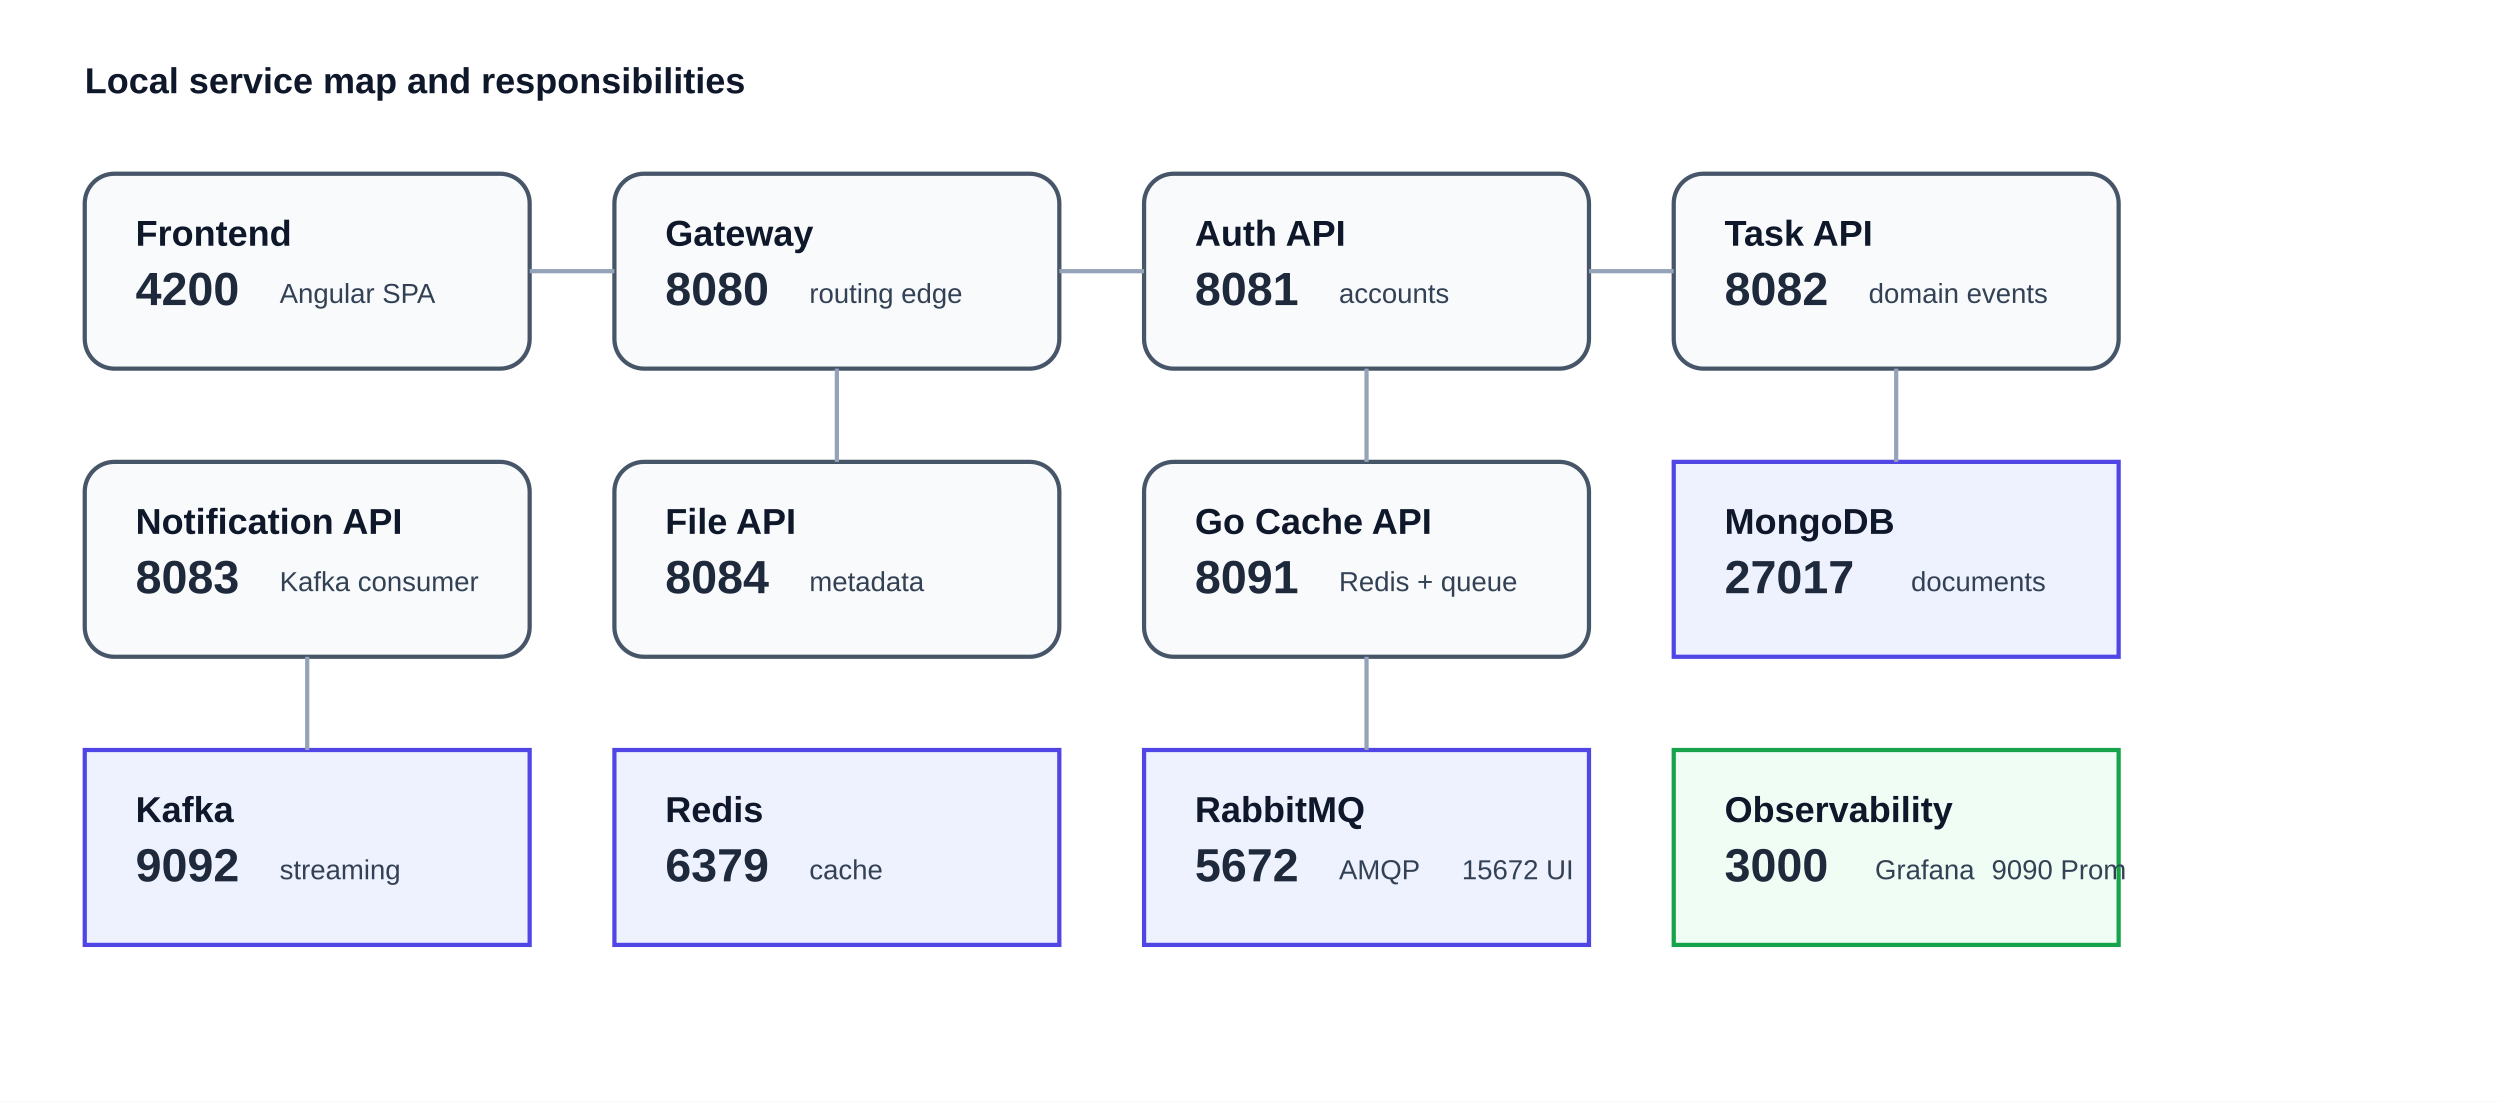
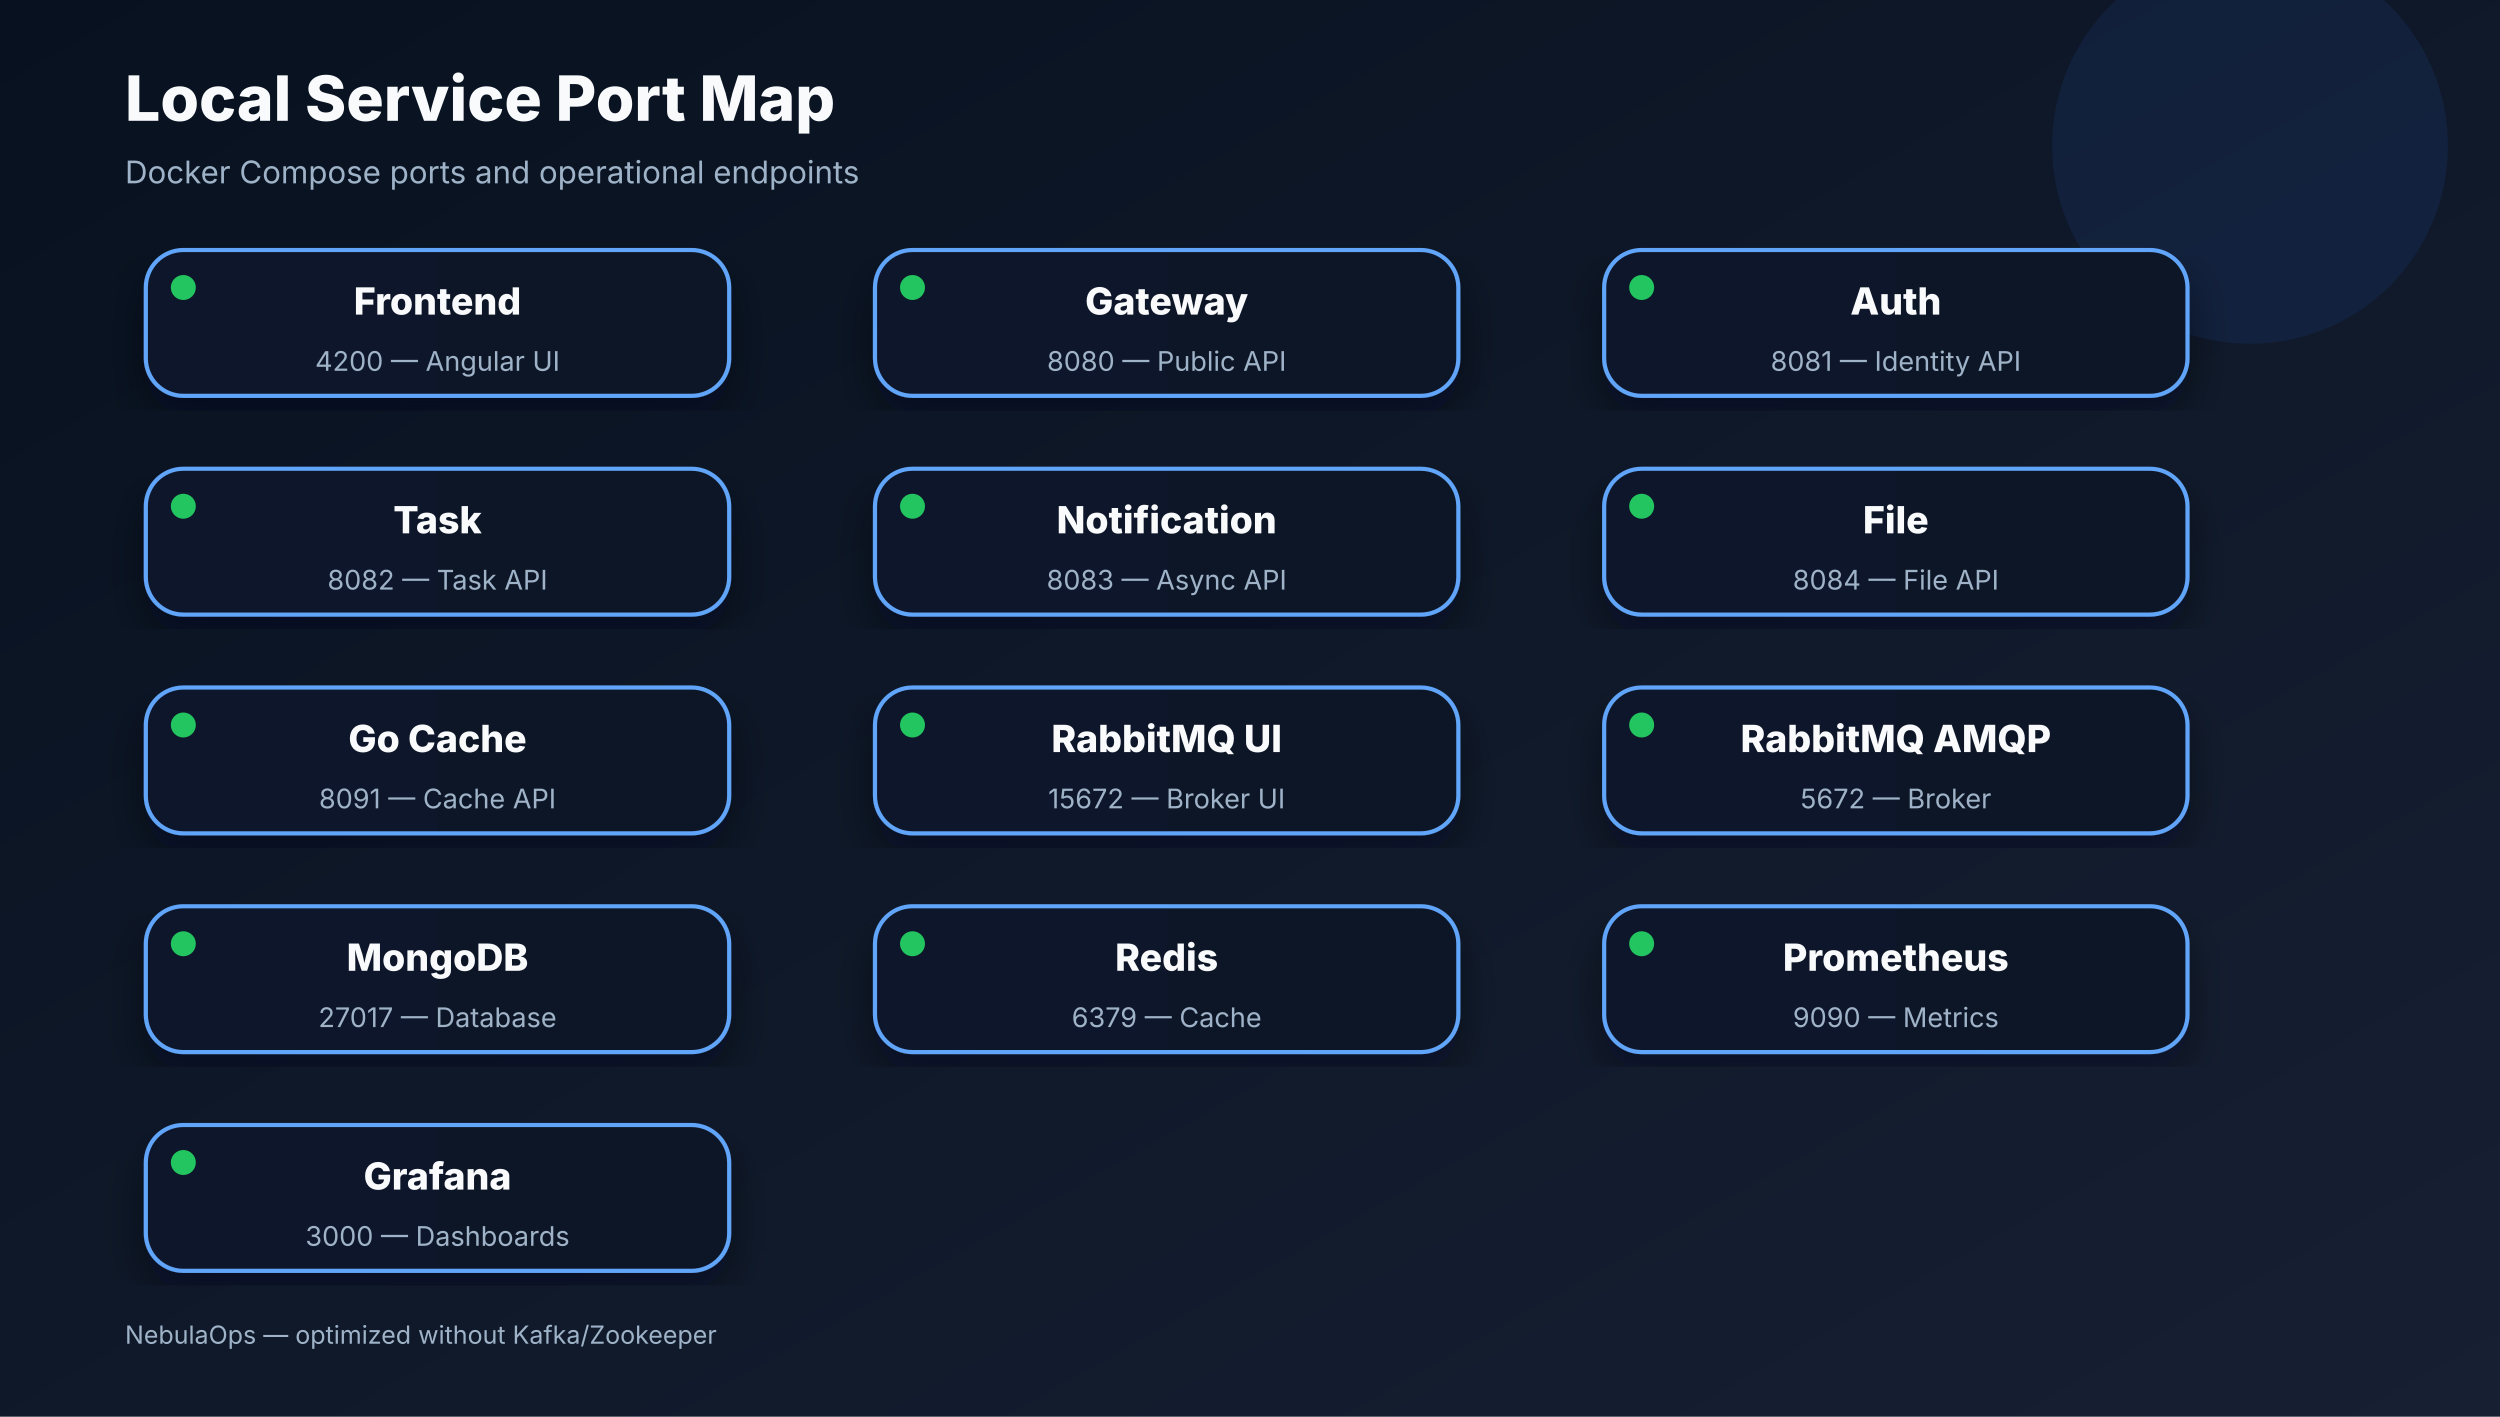
- <svg xmlns="http://www.w3.org/2000/svg" width="1180" height="520" viewBox="0 0 1180 520" role="img" aria-labelledby="title desc">
+ <svg xmlns="http://www.w3.org/2000/svg" width="1200" height="680" viewBox="0 0 1200 680" role="img" aria-label="Local Service Port Map">
  <defs>
+     <linearGradient id="bg" x1="0" x2="1" y1="0" y2="1">
+       <stop offset="0" stop-color="#07111f" />
+       <stop offset="1" stop-color="#172033" />
+     </linearGradient>
+     <linearGradient id="card" x1="0" x2="1">
+       <stop offset="0" stop-color="#0f172a" />
+       <stop offset="1" stop-color="#111827" />
+     </linearGradient>
+     <filter id="shadow">
+       <feDropShadow dx="0" dy="10" stdDeviation="10" flood-color="#020617" flood-opacity="0.45" />
+     </filter>
+     <marker id="arrow" markerWidth="12" markerHeight="12" refX="10" refY="6" orient="auto">
+       <path d="M2,2 L10,6 L2,10 Z" fill="#93c5fd" />
+     </marker>
    <style>
-             .card{fill:#f8fafc;stroke:#475569;stroke-width:2;rx:14}.data{fill:#eef2ff;stroke:#4f46e5;stroke-width:2}.ops{fill:#f0fdf4;stroke:#16a34a;stroke-width:2}.t{font:700
-             17px Arial,sans-serif;fill:#0f172a}.s{font:13px Arial,sans-serif;fill:#334155}.p{font:700 22px
-             Arial,sans-serif;fill:#1e293b}.line{stroke:#94a3b8;stroke-width:2;fill:none}
+             .card{filter:url(#shadow);animation:float 5s ease-in-out infinite;}
+             .line{stroke:#93c5fd;stroke-width:2.6;fill:none;marker-end:url(#arrow);stroke-dasharray:7 7;animation:dash
+             1.7s linear infinite;}
+             .title{fill:#f8fafc;font-family:Inter,Segoe UI,Arial,sans-serif;font-weight:800;}
+             .sub{fill:#9fb3c8;font-family:Inter,Segoe UI,Arial,sans-serif;}
+             @keyframes dash{to{stroke-dashoffset:-28;}}
+             @keyframes float{0%,100%{transform:translateY(0)}50%{transform:translateY(-3px)}}
+             @keyframes glow{0%,100%{opacity:.4}50%{opacity:1}}
        </style>
  </defs>
-   <rect width="1180" height="520" fill="#fff" />
-   <text x="40" y="44" class="t" font-size="24">Local service map and responsibilities</text>
-   <g transform="translate(40,82)">
-     <rect class="card" width="210" height="92" />
-     <text x="24" y="34" class="t">Frontend</text>
-     <text x="24" y="62" class="p">4200</text>
-     <text x="92" y="61" class="s">Angular SPA</text>
+   <rect width="1200" height="680" fill="url(#bg)" />
+   <circle cx="1080" cy="70" r="95" fill="#2563eb" opacity="0.10">
+     <animate attributeName="r" values="85;110;85" dur="6s" repeatCount="indefinite" />
+   </circle>
+   <text x="60" y="58" font-size="30" class="title">Local Service Port Map</text>
+   <text x="60" y="88" font-size="15" class="sub">Docker Compose ports and operational endpoints</text>
+   <g class="card">
+     <rect x="70" y="120" width="280" height="70" rx="18" fill="url(#card)" stroke="#60a5fa" stroke-width="2" />
+     <rect x="82.0" y="132.0" width="12" height="12" rx="6" fill="#22c55e">
+       <animate attributeName="opacity" values=".35;1;.35" dur="2.4s" repeatCount="indefinite" />
+     </rect>
+     <text x="210.0" y="151.0" text-anchor="middle" font-size="18" class="title">Frontend</text>
+     <text x="210.0" y="178.0" text-anchor="middle" font-size="13" class="sub">4200 — Angular UI</text>
  </g>
-   <g transform="translate(290,82)">
-     <rect class="card" width="210" height="92" />
-     <text x="24" y="34" class="t">Gateway</text>
-     <text x="24" y="62" class="p">8080</text>
-     <text x="92" y="61" class="s">routing edge</text>
+   <g class="card">
+     <rect x="420" y="120" width="280" height="70" rx="18" fill="url(#card)" stroke="#60a5fa" stroke-width="2" />
+     <rect x="432.0" y="132.0" width="12" height="12" rx="6" fill="#22c55e">
+       <animate attributeName="opacity" values=".35;1;.35" dur="2.4s" repeatCount="indefinite" />
+     </rect>
+     <text x="560.0" y="151.0" text-anchor="middle" font-size="18" class="title">Gateway</text>
+     <text x="560.0" y="178.0" text-anchor="middle" font-size="13" class="sub">8080 — Public API</text>
  </g>
-   <g transform="translate(540,82)">
-     <rect class="card" width="210" height="92" />
-     <text x="24" y="34" class="t">Auth API</text>
-     <text x="24" y="62" class="p">8081</text>
-     <text x="92" y="61" class="s">accounts</text>
+   <g class="card">
+     <rect x="770" y="120" width="280" height="70" rx="18" fill="url(#card)" stroke="#60a5fa" stroke-width="2" />
+     <rect x="782.0" y="132.0" width="12" height="12" rx="6" fill="#22c55e">
+       <animate attributeName="opacity" values=".35;1;.35" dur="2.4s" repeatCount="indefinite" />
+     </rect>
+     <text x="910.0" y="151.0" text-anchor="middle" font-size="18" class="title">Auth</text>
+     <text x="910.0" y="178.0" text-anchor="middle" font-size="13" class="sub">8081 — Identity API</text>
  </g>
-   <g transform="translate(790,82)">
-     <rect class="card" width="210" height="92" />
-     <text x="24" y="34" class="t">Task API</text>
-     <text x="24" y="62" class="p">8082</text>
-     <text x="92" y="61" class="s">domain events</text>
+   <g class="card">
+     <rect x="70" y="225" width="280" height="70" rx="18" fill="url(#card)" stroke="#60a5fa" stroke-width="2" />
+     <rect x="82.0" y="237.0" width="12" height="12" rx="6" fill="#22c55e">
+       <animate attributeName="opacity" values=".35;1;.35" dur="2.4s" repeatCount="indefinite" />
+     </rect>
+     <text x="210.0" y="256.0" text-anchor="middle" font-size="18" class="title">Task</text>
+     <text x="210.0" y="283.0" text-anchor="middle" font-size="13" class="sub">8082 — Task API</text>
  </g>
-   <g transform="translate(40,218)">
-     <rect class="card" width="210" height="92" />
-     <text x="24" y="34" class="t">Notification API</text>
-     <text x="24" y="62" class="p">8083</text>
-     <text x="92" y="61" class="s">Kafka consumer</text>
+   <g class="card">
+     <rect x="420" y="225" width="280" height="70" rx="18" fill="url(#card)" stroke="#60a5fa" stroke-width="2" />
+     <rect x="432.0" y="237.0" width="12" height="12" rx="6" fill="#22c55e">
+       <animate attributeName="opacity" values=".35;1;.35" dur="2.4s" repeatCount="indefinite" />
+     </rect>
+     <text x="560.0" y="256.0" text-anchor="middle" font-size="18" class="title">Notification</text>
+     <text x="560.0" y="283.0" text-anchor="middle" font-size="13" class="sub">8083 — Async API</text>
  </g>
-   <g transform="translate(290,218)">
-     <rect class="card" width="210" height="92" />
-     <text x="24" y="34" class="t">File API</text>
-     <text x="24" y="62" class="p">8084</text>
-     <text x="92" y="61" class="s">metadata</text>
+   <g class="card">
+     <rect x="770" y="225" width="280" height="70" rx="18" fill="url(#card)" stroke="#60a5fa" stroke-width="2" />
+     <rect x="782.0" y="237.0" width="12" height="12" rx="6" fill="#22c55e">
+       <animate attributeName="opacity" values=".35;1;.35" dur="2.4s" repeatCount="indefinite" />
+     </rect>
+     <text x="910.0" y="256.0" text-anchor="middle" font-size="18" class="title">File</text>
+     <text x="910.0" y="283.0" text-anchor="middle" font-size="13" class="sub">8084 — File API</text>
  </g>
-   <g transform="translate(540,218)">
-     <rect class="card" width="210" height="92" />
-     <text x="24" y="34" class="t">Go Cache API</text>
-     <text x="24" y="62" class="p">8091</text>
-     <text x="92" y="61" class="s">Redis + queue</text>
+   <g class="card">
+     <rect x="70" y="330" width="280" height="70" rx="18" fill="url(#card)" stroke="#60a5fa" stroke-width="2" />
+     <rect x="82.0" y="342.0" width="12" height="12" rx="6" fill="#22c55e">
+       <animate attributeName="opacity" values=".35;1;.35" dur="2.4s" repeatCount="indefinite" />
+     </rect>
+     <text x="210.0" y="361.0" text-anchor="middle" font-size="18" class="title">Go Cache</text>
+     <text x="210.0" y="388.0" text-anchor="middle" font-size="13" class="sub">8091 — Cache API</text>
  </g>
-   <g transform="translate(790,218)">
-     <rect class="data" width="210" height="92" />
-     <text x="24" y="34" class="t">MongoDB</text>
-     <text x="24" y="62" class="p">27017</text>
-     <text x="112" y="61" class="s">documents</text>
+   <g class="card">
+     <rect x="420" y="330" width="280" height="70" rx="18" fill="url(#card)" stroke="#60a5fa" stroke-width="2" />
+     <rect x="432.0" y="342.0" width="12" height="12" rx="6" fill="#22c55e">
+       <animate attributeName="opacity" values=".35;1;.35" dur="2.4s" repeatCount="indefinite" />
+     </rect>
+     <text x="560.0" y="361.0" text-anchor="middle" font-size="18" class="title">RabbitMQ UI</text>
+     <text x="560.0" y="388.0" text-anchor="middle" font-size="13" class="sub">15672 — Broker UI</text>
  </g>
-   <g transform="translate(40,354)">
-     <rect class="data" width="210" height="92" />
-     <text x="24" y="34" class="t">Kafka</text>
-     <text x="24" y="62" class="p">9092</text>
-     <text x="92" y="61" class="s">streaming</text>
+   <g class="card">
+     <rect x="770" y="330" width="280" height="70" rx="18" fill="url(#card)" stroke="#60a5fa" stroke-width="2" />
+     <rect x="782.0" y="342.0" width="12" height="12" rx="6" fill="#22c55e">
+       <animate attributeName="opacity" values=".35;1;.35" dur="2.4s" repeatCount="indefinite" />
+     </rect>
+     <text x="910.0" y="361.0" text-anchor="middle" font-size="18" class="title">RabbitMQ AMQP</text>
+     <text x="910.0" y="388.0" text-anchor="middle" font-size="13" class="sub">5672 — Broker</text>
  </g>
-   <g transform="translate(290,354)">
-     <rect class="data" width="210" height="92" />
-     <text x="24" y="34" class="t">Redis</text>
-     <text x="24" y="62" class="p">6379</text>
-     <text x="92" y="61" class="s">cache</text>
+   <g class="card">
+     <rect x="70" y="435" width="280" height="70" rx="18" fill="url(#card)" stroke="#60a5fa" stroke-width="2" />
+     <rect x="82.0" y="447.0" width="12" height="12" rx="6" fill="#22c55e">
+       <animate attributeName="opacity" values=".35;1;.35" dur="2.4s" repeatCount="indefinite" />
+     </rect>
+     <text x="210.0" y="466.0" text-anchor="middle" font-size="18" class="title">MongoDB</text>
+     <text x="210.0" y="493.0" text-anchor="middle" font-size="13" class="sub">27017 — Database</text>
  </g>
-   <g transform="translate(540,354)">
-     <rect class="data" width="210" height="92" />
-     <text x="24" y="34" class="t">RabbitMQ</text>
-     <text x="24" y="62" class="p">5672</text>
-     <text x="92" y="61" class="s">AMQP</text>
-     <text x="150" y="61" class="s">15672 UI</text>
+   <g class="card">
+     <rect x="420" y="435" width="280" height="70" rx="18" fill="url(#card)" stroke="#60a5fa" stroke-width="2" />
+     <rect x="432.0" y="447.0" width="12" height="12" rx="6" fill="#22c55e">
+       <animate attributeName="opacity" values=".35;1;.35" dur="2.4s" repeatCount="indefinite" />
+     </rect>
+     <text x="560.0" y="466.0" text-anchor="middle" font-size="18" class="title">Redis</text>
+     <text x="560.0" y="493.0" text-anchor="middle" font-size="13" class="sub">6379 — Cache</text>
  </g>
-   <g transform="translate(790,354)">
-     <rect class="ops" width="210" height="92" />
-     <text x="24" y="34" class="t">Observability</text>
-     <text x="24" y="62" class="p">3000</text>
-     <text x="95" y="61" class="s">Grafana</text>
-     <text x="150" y="61" class="s">9090 Prom</text>
+   <g class="card">
+     <rect x="770" y="435" width="280" height="70" rx="18" fill="url(#card)" stroke="#60a5fa" stroke-width="2" />
+     <rect x="782.0" y="447.0" width="12" height="12" rx="6" fill="#22c55e">
+       <animate attributeName="opacity" values=".35;1;.35" dur="2.4s" repeatCount="indefinite" />
+     </rect>
+     <text x="910.0" y="466.0" text-anchor="middle" font-size="18" class="title">Prometheus</text>
+     <text x="910.0" y="493.0" text-anchor="middle" font-size="13" class="sub">9090 — Metrics</text>
  </g>
-   <path class="line" d="M250 128 H290M500 128 H540M750 128 H790M395 174 V218M645 174 V218M895 174 V218M145 310 V354M645 310 V354" />
+   <g class="card">
+     <rect x="70" y="540" width="280" height="70" rx="18" fill="url(#card)" stroke="#60a5fa" stroke-width="2" />
+     <rect x="82.0" y="552.0" width="12" height="12" rx="6" fill="#22c55e">
+       <animate attributeName="opacity" values=".35;1;.35" dur="2.4s" repeatCount="indefinite" />
+     </rect>
+     <text x="210.0" y="571.0" text-anchor="middle" font-size="18" class="title">Grafana</text>
+     <text x="210.0" y="598.0" text-anchor="middle" font-size="13" class="sub">3000 — Dashboards</text>
+   </g>
+   <text x="60" y="645" font-size="12" class="sub">NebulaOps — optimized without Kafka/Zookeeper</text>
</svg>
